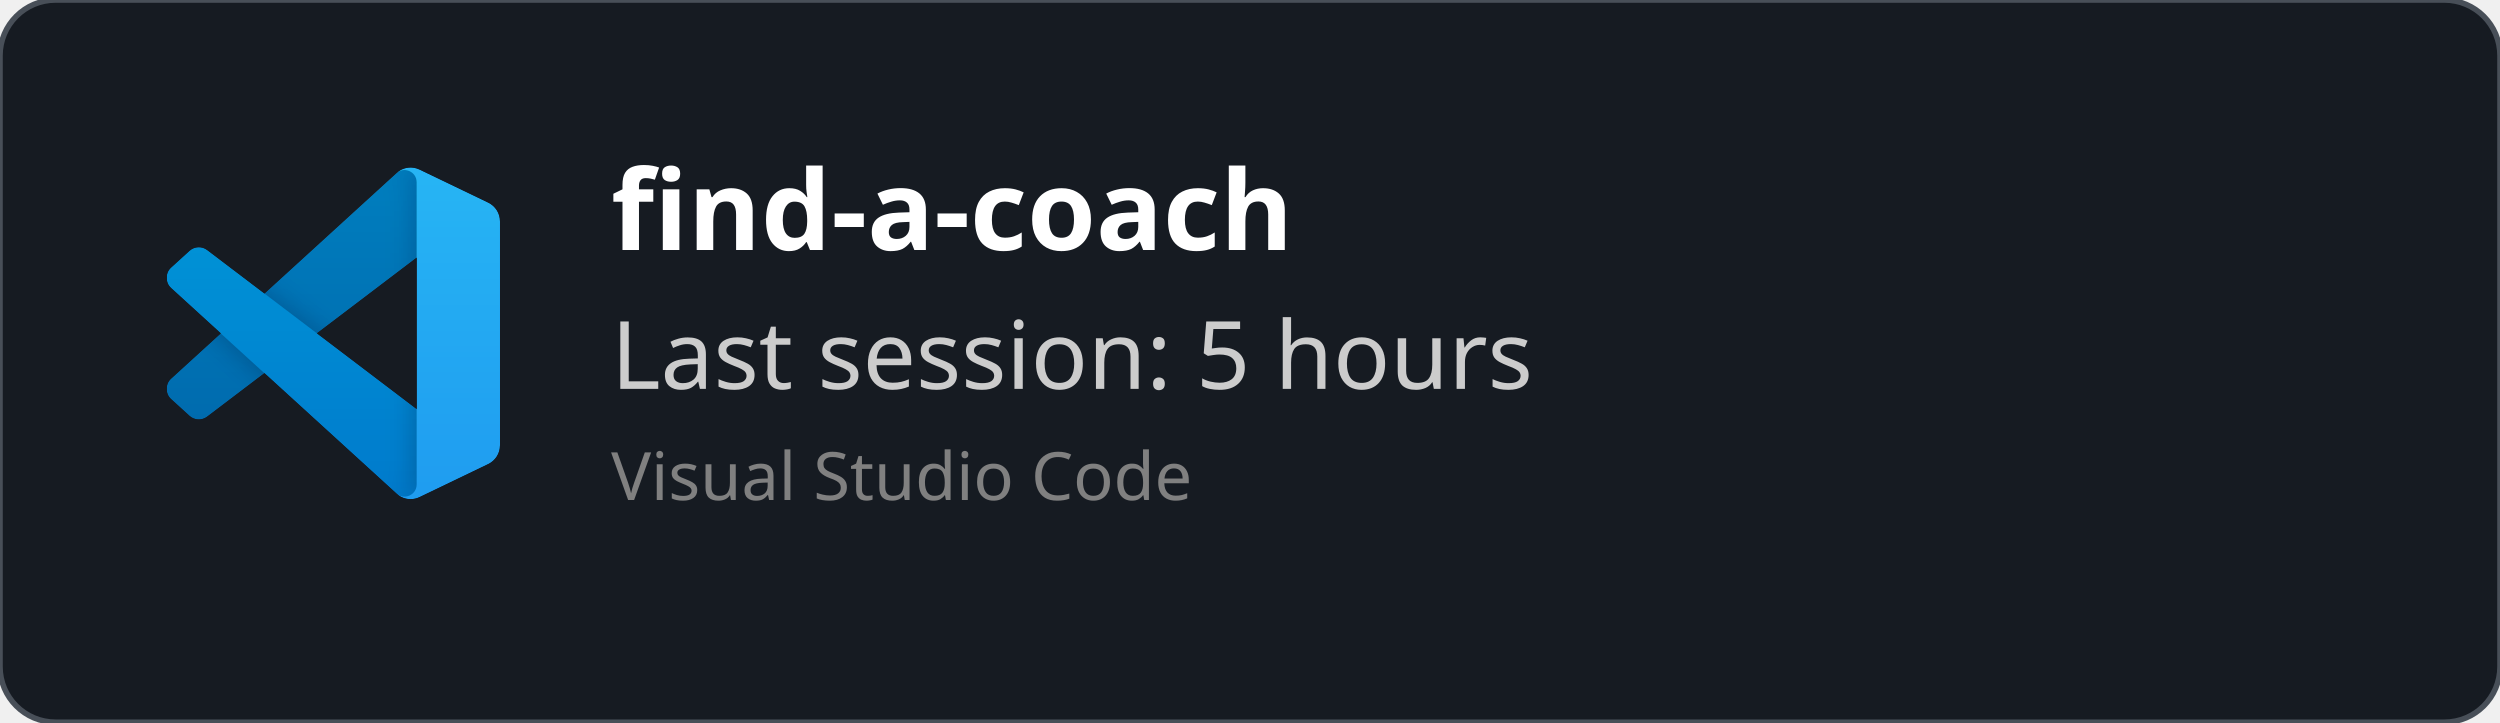
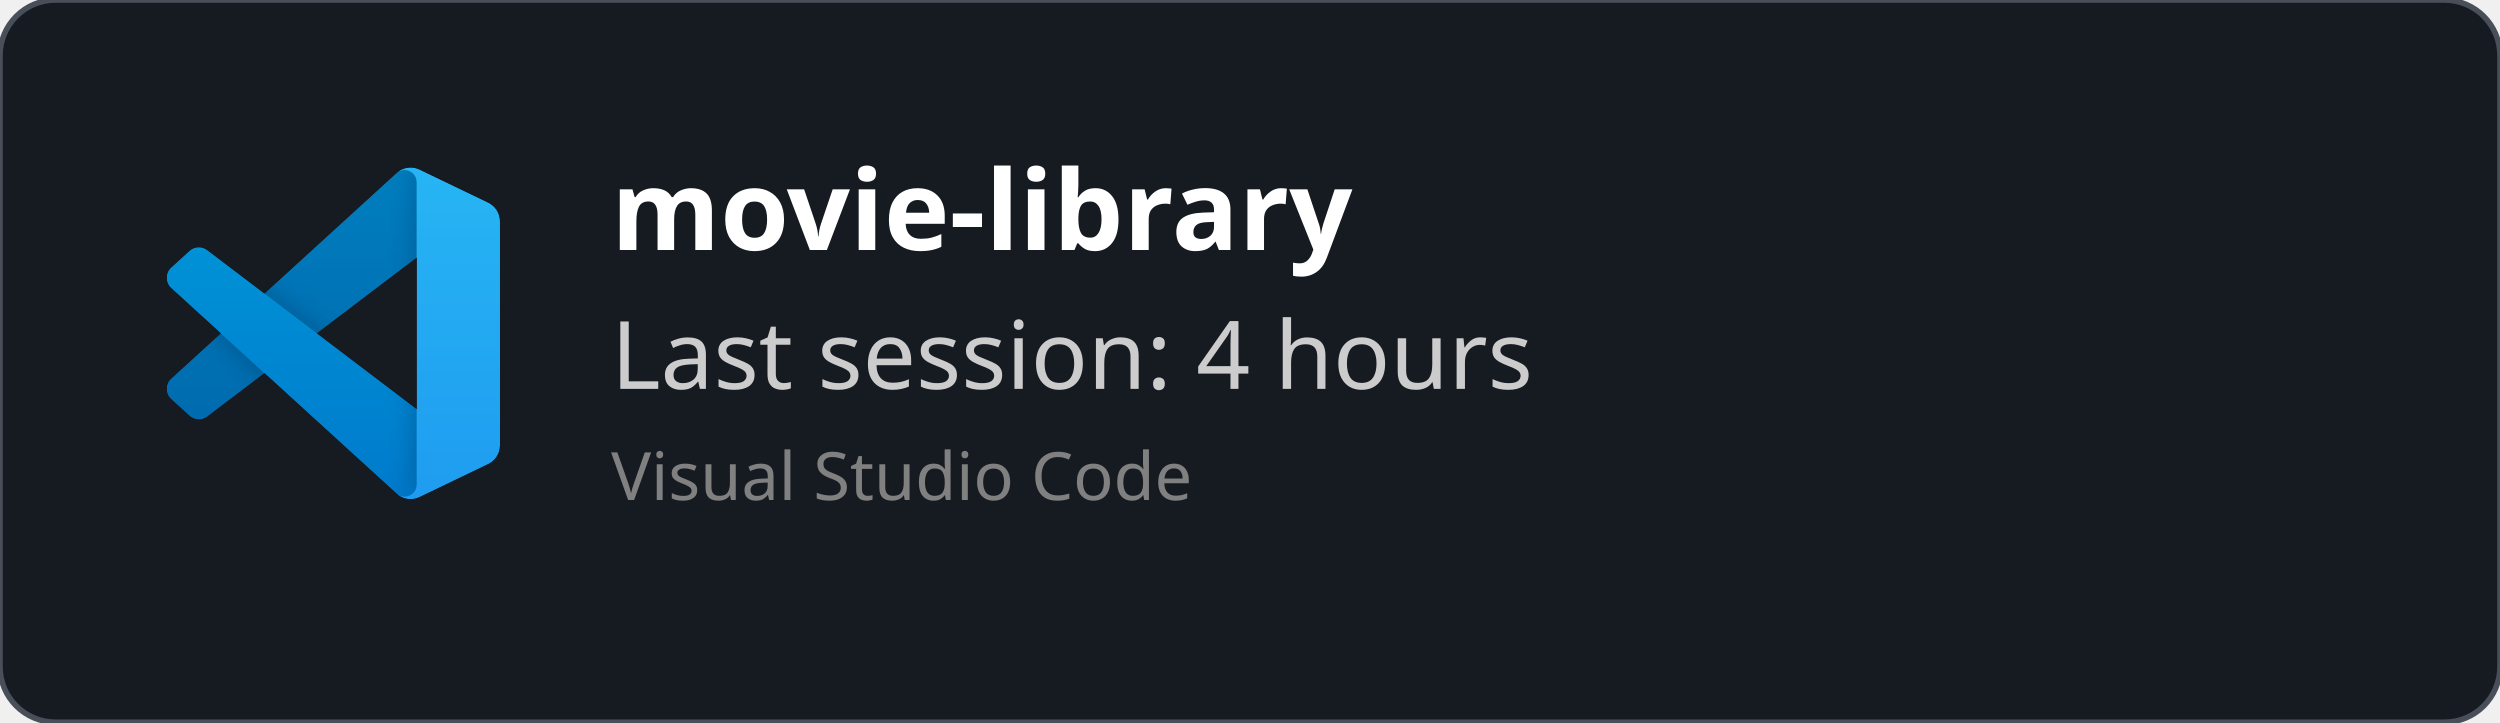
<svg xmlns="http://www.w3.org/2000/svg" width="450" height="130" viewBox="0 0 450 130" fill="none" role="img">
  <style>
    *{
        font-family: 'Segoe UI', Ubuntu, monospace
    }
    </style>
  <defs>
    <clipPath id="horizontalClip" x="20" y="20" width="500" height="200">
      <rect x="90" y="20" width="300" height="50" />
    </clipPath>
  </defs>
  <rect width="450" height="130" fill="rgba(22,27,34)" stroke="#484f58" stroke-width="1" fill-opacity="1" stroke-opacity="1" x="0" y="0" rx="10px" ry="10px">
    </rect>
  <svg width="60" height="60" x="30" y="30" viewBox="0 0 100 100" fill="none" id="vscode">
    <mask id="mask0" mask-type="alpha" maskUnits="userSpaceOnUse" x="0" y="0" width="100" height="100">
      <path fill-rule="evenodd" clip-rule="evenodd" d="M70.912 99.317C72.487 99.931 74.283 99.891 75.873 99.126L96.461 89.22C98.624 88.179 100 85.989 100 83.587V16.413C100 14.011 98.624 11.822 96.461 10.781L75.873 0.874C73.786 -0.13 71.345 0.116 69.513 1.447C69.252 1.637 69.003 1.849 68.769 2.083L29.355 38.041L12.187 25.01C10.589 23.797 8.354 23.896 6.869 25.246L1.363 30.255C-0.453 31.906 -0.455 34.763 1.359 36.417L16.247 50L1.359 63.583C-0.455 65.237 -0.453 68.094 1.363 69.745L6.869 74.754C8.354 76.104 10.589 76.204 12.187 74.99L29.355 61.959L68.769 97.917C69.392 98.541 70.125 99.01 70.912 99.317ZM75.015 27.299L45.109 50L75.015 72.701V27.299Z" fill="white" />
    </mask>
    <g mask="url(#mask0)">
      <path d="M96.461 10.796L75.857 0.876C73.472 -0.273 70.622 0.212 68.75 2.083L1.299 63.583C-0.516 65.237 -0.514 68.094 1.303 69.745L6.813 74.754C8.298 76.104 10.535 76.204 12.134 74.99L93.361 13.37C96.086 11.303 100 13.246 100 16.667V16.427C100 14.027 98.625 11.838 96.461 10.796Z" fill="#0065A9" />
      <g filter="url(#filter0_d)">
        <path d="M96.461 89.204L75.857 99.124C73.472 100.273 70.622 99.788 68.75 97.917L1.299 36.417C-0.516 34.763 -0.514 31.906 1.303 30.255L6.813 25.246C8.298 23.896 10.535 23.796 12.134 25.009L93.361 86.63C96.086 88.697 100 86.754 100 83.333V83.573C100 85.974 98.625 88.162 96.461 89.204Z" fill="#007ACC" />
      </g>
      <g filter="url(#filter1_d)">
        <path d="M75.858 99.126C73.472 100.274 70.622 99.788 68.75 97.917C71.056 100.223 75 98.59 75 95.328V4.672C75 1.41 71.056 -0.223 68.75 2.083C70.622 0.211 73.472 -0.274 75.858 0.874L96.459 10.781C98.623 11.822 100 14.011 100 16.413V83.587C100 85.989 98.623 88.179 96.459 89.22L75.858 99.126Z" fill="#1F9CF0" />
      </g>
      <g style="mix-blend-mode:overlay" opacity="0.25">
        <path fill-rule="evenodd" clip-rule="evenodd" d="M70.851 99.317C72.426 99.931 74.222 99.891 75.812 99.126L96.4 89.22C98.563 88.179 99.939 85.989 99.939 83.587V16.413C99.939 14.011 98.564 11.822 96.4 10.781L75.812 0.874C73.725 -0.13 71.284 0.116 69.453 1.447C69.191 1.637 68.942 1.849 68.708 2.083L29.294 38.041L12.126 25.01C10.528 23.796 8.293 23.896 6.809 25.246L1.302 30.255C-0.513 31.906 -0.515 34.763 1.298 36.417L16.186 50L1.298 63.583C-0.515 65.237 -0.513 68.094 1.302 69.745L6.809 74.754C8.293 76.104 10.528 76.204 12.126 74.99L29.294 61.959L68.708 97.917C69.332 98.54 70.064 99.01 70.851 99.317ZM74.954 27.299L45.048 50L74.954 72.701V27.299Z" fill="url(#paint0_linear)" />
      </g>
    </g>
    <defs>
      <filter id="filter0_d" x="-8.394" y="15.829" width="116.727" height="92.246" filterUnits="userSpaceOnUse" color-interpolation-filters="sRGB">
        <feFlood flood-opacity="0" result="BackgroundImageFix" />
        <feColorMatrix in="SourceAlpha" type="matrix" values="0 0 0 0 0 0 0 0 0 0 0 0 0 0 0 0 0 0 127 0" />
        <feOffset />
        <feGaussianBlur stdDeviation="4.167" />
        <feColorMatrix type="matrix" values="0 0 0 0 0 0 0 0 0 0 0 0 0 0 0 0 0 0 0.25 0" />
        <feBlend mode="overlay" in2="BackgroundImageFix" result="effect1_dropShadow" />
        <feBlend mode="normal" in="SourceGraphic" in2="effect1_dropShadow" result="shape" />
      </filter>
      <filter id="filter1_d" x="60.417" y="-8.076" width="47.917" height="116.151" filterUnits="userSpaceOnUse" color-interpolation-filters="sRGB">
        <feFlood flood-opacity="0" result="BackgroundImageFix" />
        <feColorMatrix in="SourceAlpha" type="matrix" values="0 0 0 0 0 0 0 0 0 0 0 0 0 0 0 0 0 0 127 0" />
        <feOffset />
        <feGaussianBlur stdDeviation="4.167" />
        <feColorMatrix type="matrix" values="0 0 0 0 0 0 0 0 0 0 0 0 0 0 0 0 0 0 0.25 0" />
        <feBlend mode="overlay" in2="BackgroundImageFix" result="effect1_dropShadow" />
        <feBlend mode="normal" in="SourceGraphic" in2="effect1_dropShadow" result="shape" />
      </filter>
      <linearGradient id="paint0_linear" x1="49.939" y1="0.258" x2="49.939" y2="99.742" gradientUnits="userSpaceOnUse">
        <stop stop-color="white" />
        <stop offset="1" stop-color="white" stop-opacity="0" />
      </linearGradient>
    </defs>
  </svg>
  <text x="110" y="45" font-size="20" clip-path="url(#horizontalClip)" font-weight="bold" font-family="Ubuntu" fill="white">
-     find-a-coach
+     movie-library
    </text>
  <text x="110" y="70" font-size="17px" font-family="Ubuntu" fill="#ccc">
-     Last session: 5 hours
+     Last session: 4 hours
    </text>
  <text x="110" y="90" font-size="12px" font-family="Ubuntu" fill="grey">
    Visual Studio Code
    </text>
</svg>
